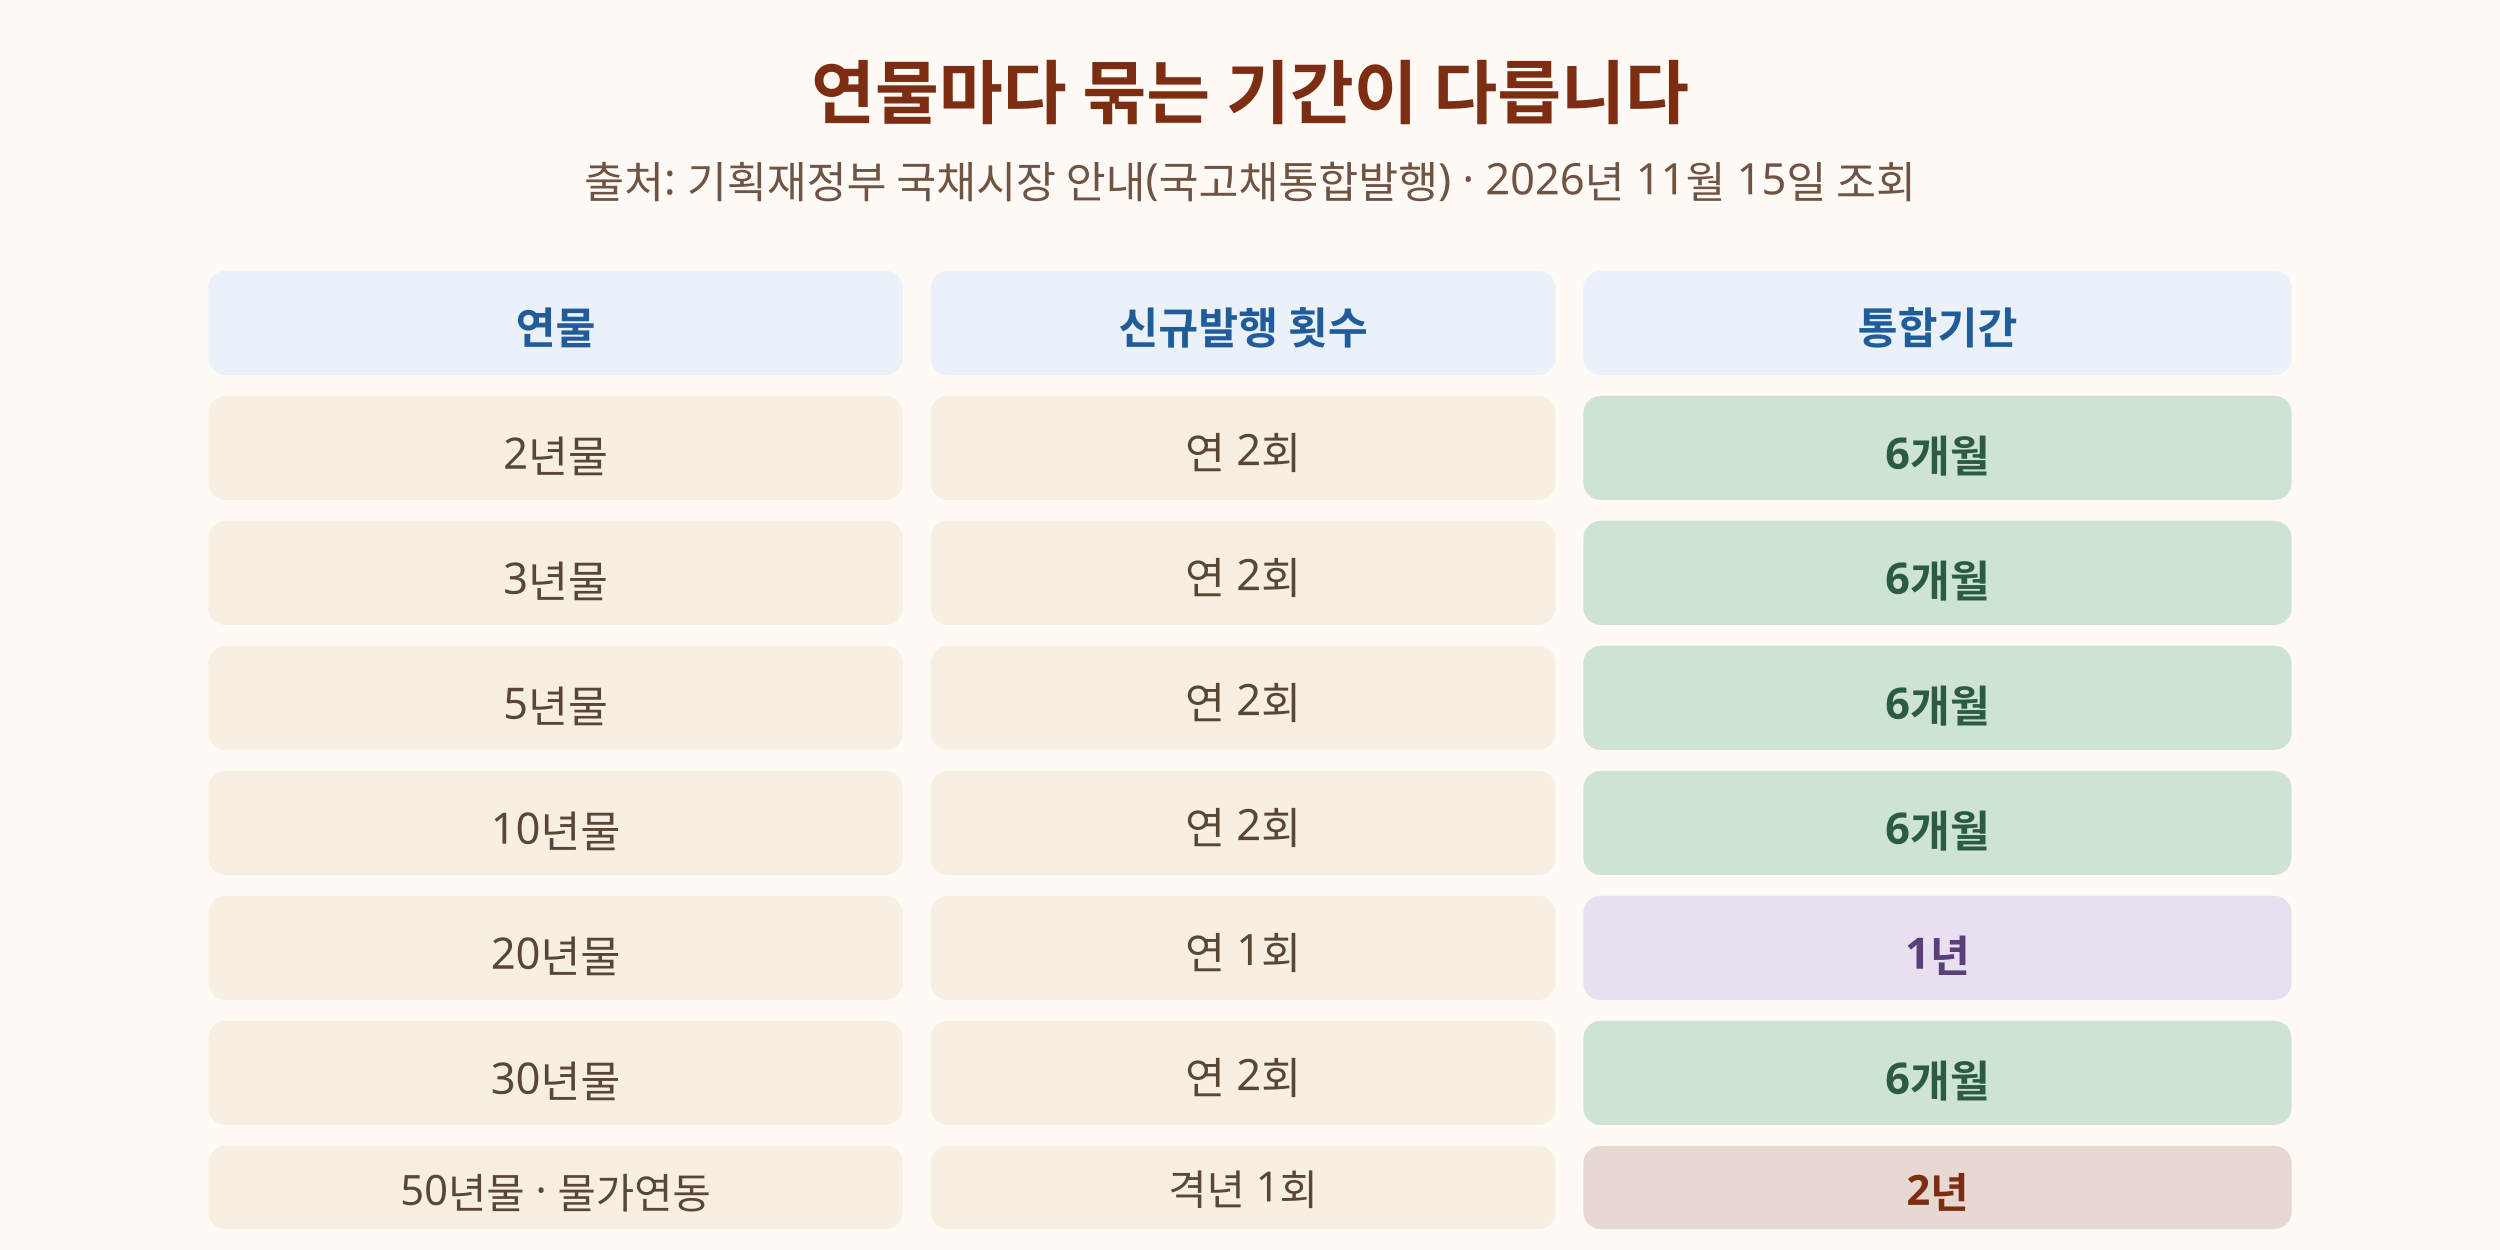
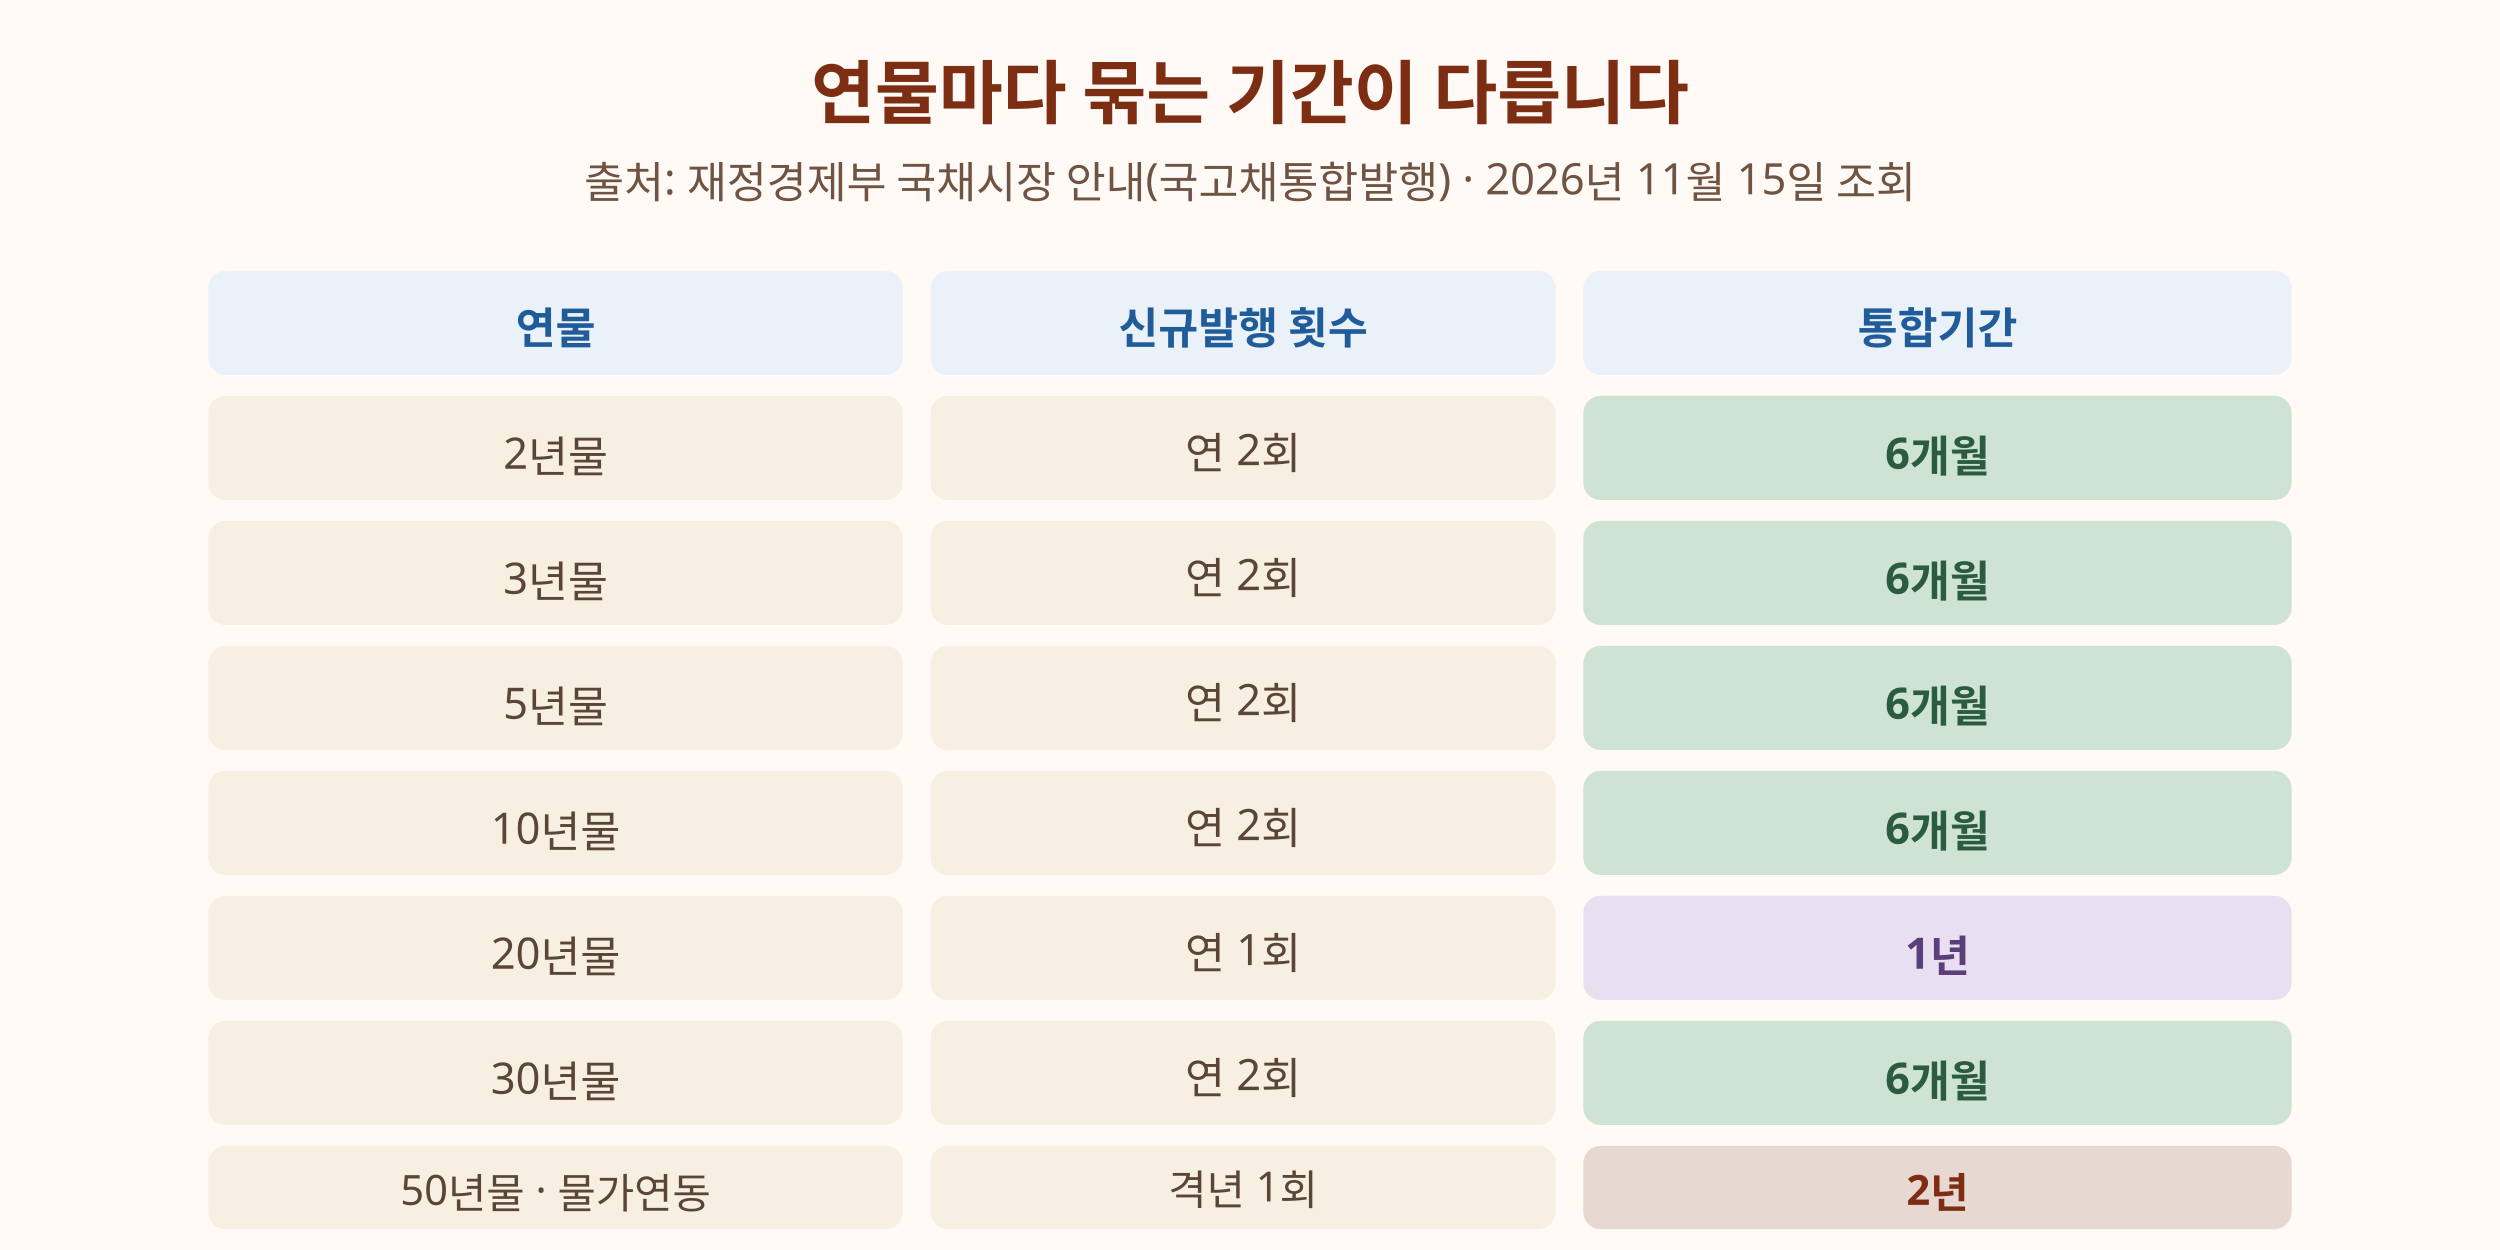
<svg xmlns="http://www.w3.org/2000/svg" viewBox="0 0 720 360" font-family="Pretendard, sans-serif" role="img" aria-label="국고채 연물별 통합발행 주기 표. 2년물 3년물 5년물 10년물 30년물은 신규발행 연 2회에 통합기간 6개월이고, 20년물은 연 1회에 1년, 50년물과 물가연동국고채는 격년 1회에 2년이다">
  <rect width="720" height="360" fill="#fffaf5" />
  <text x="360" y="34" text-anchor="middle" font-size="20" font-weight="800" fill="#7c2d12">연물마다 묶는 기간이 다릅니다</text>
-   <text x="360" y="57" text-anchor="middle" font-size="12.5" fill="#6f5443">출처: 기획재정부 국채시장 안내(국고채통합발행) · 2026년 11월 15일 조회</text>
+   <text x="360" y="57" text-anchor="middle" font-size="12.5" fill="#6f5443">출처: 재정경제부 국채시장 안내(국고채통합발행) · 2026년 11월 15일 조회</text>
  <rect x="60" y="78" width="200" height="30" rx="5" fill="#eaf1f8" />
  <text x="160" y="99" text-anchor="middle" font-size="12.5" font-weight="800" fill="#1f5c99">연물</text>
  <rect x="268" y="78" width="180" height="30" rx="5" fill="#eaf1f8" />
  <text x="358" y="99" text-anchor="middle" font-size="12.5" font-weight="800" fill="#1f5c99">신규발행 횟수</text>
  <rect x="456" y="78" width="204" height="30" rx="5" fill="#eaf1f8" />
  <text x="558" y="99" text-anchor="middle" font-size="12.5" font-weight="800" fill="#1f5c99">통합기간</text>
  <rect x="60" y="114" width="200" height="30" rx="5" fill="#f7efe2" />
  <text x="160" y="135" text-anchor="middle" font-size="12.5" fill="#5a4636">2년물</text>
  <rect x="268" y="114" width="180" height="30" rx="5" fill="#f7efe2" />
  <text x="358" y="135" text-anchor="middle" font-size="12.5" fill="#5a4636">연 2회</text>
  <rect x="456" y="114" width="204" height="30" rx="5" fill="#cfe3d5" />
  <text x="558" y="135" text-anchor="middle" font-size="12.5" font-weight="800" fill="#2c5c3f">6개월</text>
  <rect x="60" y="150" width="200" height="30" rx="5" fill="#f7efe2" />
  <text x="160" y="171" text-anchor="middle" font-size="12.5" fill="#5a4636">3년물</text>
  <rect x="268" y="150" width="180" height="30" rx="5" fill="#f7efe2" />
  <text x="358" y="171" text-anchor="middle" font-size="12.5" fill="#5a4636">연 2회</text>
  <rect x="456" y="150" width="204" height="30" rx="5" fill="#cfe3d5" />
  <text x="558" y="171" text-anchor="middle" font-size="12.5" font-weight="800" fill="#2c5c3f">6개월</text>
  <rect x="60" y="186" width="200" height="30" rx="5" fill="#f7efe2" />
  <text x="160" y="207" text-anchor="middle" font-size="12.5" fill="#5a4636">5년물</text>
  <rect x="268" y="186" width="180" height="30" rx="5" fill="#f7efe2" />
  <text x="358" y="207" text-anchor="middle" font-size="12.5" fill="#5a4636">연 2회</text>
  <rect x="456" y="186" width="204" height="30" rx="5" fill="#cfe3d5" />
  <text x="558" y="207" text-anchor="middle" font-size="12.5" font-weight="800" fill="#2c5c3f">6개월</text>
  <rect x="60" y="222" width="200" height="30" rx="5" fill="#f7efe2" />
  <text x="160" y="243" text-anchor="middle" font-size="12.5" fill="#5a4636">10년물</text>
  <rect x="268" y="222" width="180" height="30" rx="5" fill="#f7efe2" />
  <text x="358" y="243" text-anchor="middle" font-size="12.5" fill="#5a4636">연 2회</text>
  <rect x="456" y="222" width="204" height="30" rx="5" fill="#cfe3d5" />
  <text x="558" y="243" text-anchor="middle" font-size="12.5" font-weight="800" fill="#2c5c3f">6개월</text>
  <rect x="60" y="258" width="200" height="30" rx="5" fill="#f7efe2" />
  <text x="160" y="279" text-anchor="middle" font-size="12.5" fill="#5a4636">20년물</text>
  <rect x="268" y="258" width="180" height="30" rx="5" fill="#f7efe2" />
  <text x="358" y="279" text-anchor="middle" font-size="12.5" fill="#5a4636">연 1회</text>
  <rect x="456" y="258" width="204" height="30" rx="5" fill="#e8dff0" />
  <text x="558" y="279" text-anchor="middle" font-size="12.5" font-weight="800" fill="#5a3f7a">1년</text>
  <rect x="60" y="294" width="200" height="30" rx="5" fill="#f7efe2" />
  <text x="160" y="315" text-anchor="middle" font-size="12.5" fill="#5a4636">30년물</text>
  <rect x="268" y="294" width="180" height="30" rx="5" fill="#f7efe2" />
  <text x="358" y="315" text-anchor="middle" font-size="12.5" fill="#5a4636">연 2회</text>
  <rect x="456" y="294" width="204" height="30" rx="5" fill="#cfe3d5" />
  <text x="558" y="315" text-anchor="middle" font-size="12.5" font-weight="800" fill="#2c5c3f">6개월</text>
  <rect x="60" y="330" width="200" height="24" rx="5" fill="#f7efe2" />
  <text x="160" y="347" text-anchor="middle" font-size="12" fill="#5a4636">50년물 · 물가연동</text>
  <rect x="268" y="330" width="180" height="24" rx="5" fill="#f7efe2" />
  <text x="358" y="347" text-anchor="middle" font-size="12" fill="#5a4636">격년 1회</text>
  <rect x="456" y="330" width="204" height="24" rx="5" fill="#e8d8d2" />
  <text x="558" y="347" text-anchor="middle" font-size="12" font-weight="800" fill="#7c2d12">2년</text>
</svg>
